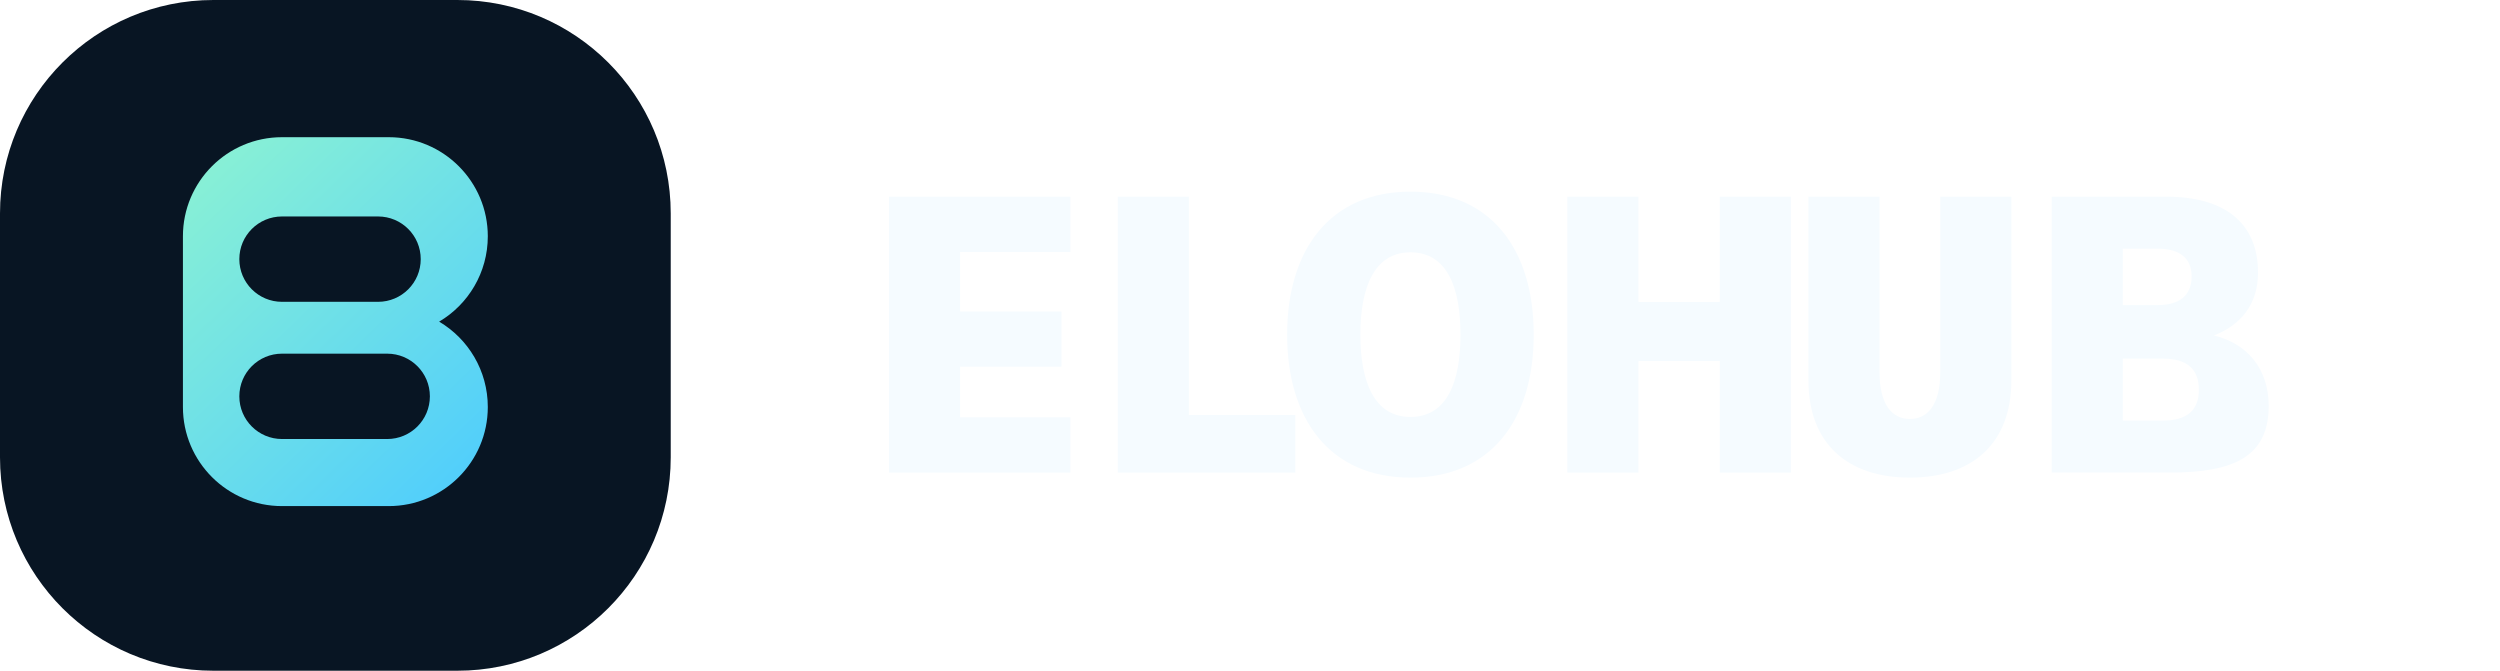
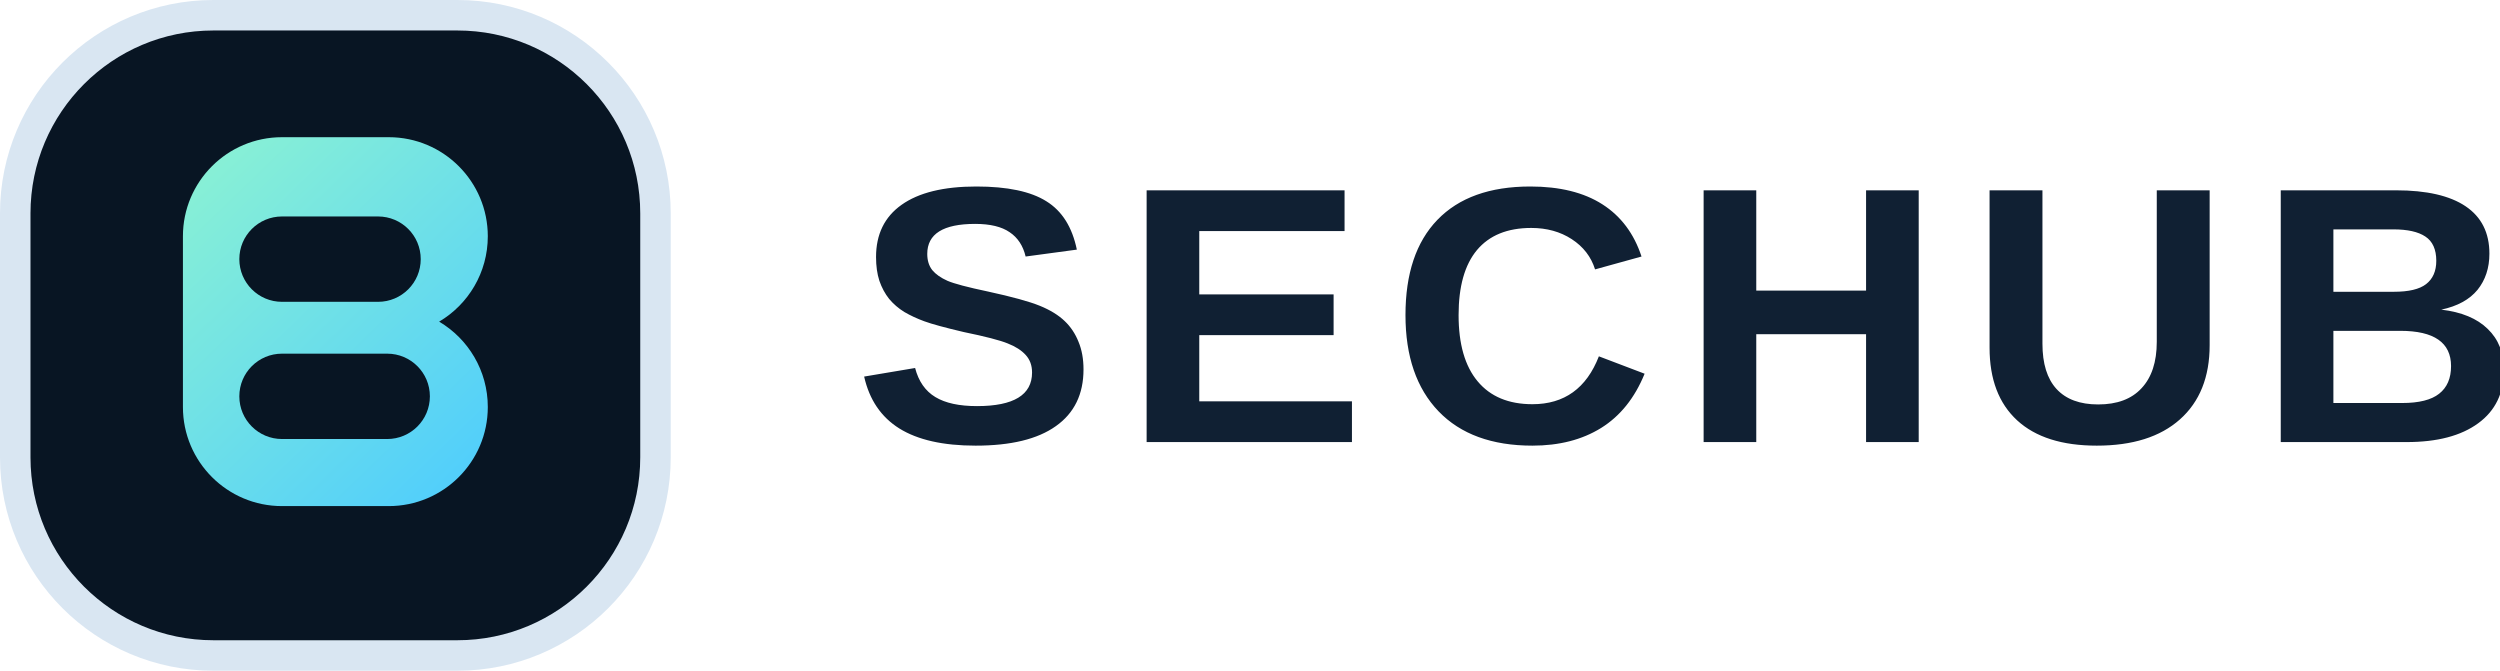
<svg xmlns="http://www.w3.org/2000/svg" width="164" height="44" viewBox="0 0 164 44" fill="none">
-   <rect width="44" height="44" rx="14" fill="#081523" />
+   <rect x="1" y="1" width="42" height="42" rx="13" fill="#081523" />
+   <rect x="1" y="1" width="42" height="42" rx="13" stroke="#D9E6F2" stroke-width="2" />
  <path d="M12 15.5C12 11.91 14.91 9 18.5 9H25.5C29.09 9 32 11.91 32 15.5C32 17.884 30.718 19.97 28.808 21.1C30.718 22.23 32 24.316 32 26.7C32 30.29 29.09 33.2 25.5 33.2H18.5C14.91 33.2 12 30.29 12 26.7V15.5Z" fill="url(#paint0_linear)" />
  <path d="M18.5 14.2H24.8C26.347 14.2 27.6 15.453 27.6 17C27.6 18.547 26.347 19.8 24.8 19.8H18.5C16.953 19.8 15.7 18.547 15.7 17C15.7 15.453 16.953 14.2 18.5 14.2Z" fill="#081523" />
  <path d="M18.5 23.2H25.4C26.947 23.2 28.2 24.453 28.2 26C28.2 27.547 26.947 28.8 25.4 28.8H18.5C16.953 28.8 15.7 27.547 15.7 26C15.7 24.453 16.953 23.2 18.5 23.2Z" fill="#081523" />
-   <path d="M58.316 31V12.904H70.22V16.528H62.98V20.432H69.632V24.056H62.98V27.376H70.22V31H58.316Z" fill="#F5FBFF" />
-   <path d="M73.325 31V12.904H77.989V27.224H84.973V31H73.325Z" fill="#F5FBFF" />
-   <path d="M92.524 31.332C87.272 31.332 84.436 27.552 84.436 21.952C84.436 16.352 87.272 12.572 92.524 12.572C97.804 12.572 100.612 16.352 100.612 21.952C100.612 27.552 97.804 31.332 92.524 31.332ZM92.524 27.352C94.94 27.352 95.808 25.02 95.808 21.952C95.808 18.884 94.94 16.552 92.524 16.552C90.136 16.552 89.24 18.884 89.24 21.952C89.24 25.02 90.136 27.352 92.524 27.352Z" fill="#F5FBFF" />
-   <path d="M102.818 31V12.904H107.482V19.808H112.818V12.904H117.482V31H112.818V23.684H107.482V31H102.818Z" fill="#F5FBFF" />
-   <path d="M125.289 31.332C121.245 31.332 118.633 29.14 118.633 24.952V12.904H123.297V24.42C123.297 26.528 124.109 27.484 125.289 27.484C126.469 27.484 127.281 26.528 127.281 24.42V12.904H131.945V24.952C131.945 29.14 129.333 31.332 125.289 31.332Z" fill="#F5FBFF" />
-   <path d="M134.594 31V12.904H142.142C145.85 12.904 148.126 14.56 148.126 17.88C148.126 19.984 146.974 21.332 145.234 22.004C147.394 22.536 148.826 24.164 148.826 26.632C148.826 29.924 146.578 31 142.366 31H134.594ZM139.258 20.016H141.526C142.954 20.016 143.77 19.4 143.77 18.136C143.77 16.9 142.954 16.312 141.526 16.312H139.258V20.016ZM139.258 27.592H141.862C143.458 27.592 144.246 26.92 144.246 25.572C144.246 24.196 143.458 23.524 141.862 23.524H139.258V27.592Z" fill="#F5FBFF" />
+   <text x="56" y="29" fill="#102033" font-family="Arial, Helvetica, sans-serif" font-size="24" font-weight="800" letter-spacing="1.6">SECHUB</text>
  <defs>
    <linearGradient id="paint0_linear" x1="12" y1="9" x2="33.926" y2="31.691" gradientUnits="userSpaceOnUse">
      <stop stop-color="#8DF3D2" />
      <stop offset="1" stop-color="#4CCBFF" />
    </linearGradient>
  </defs>
</svg>
